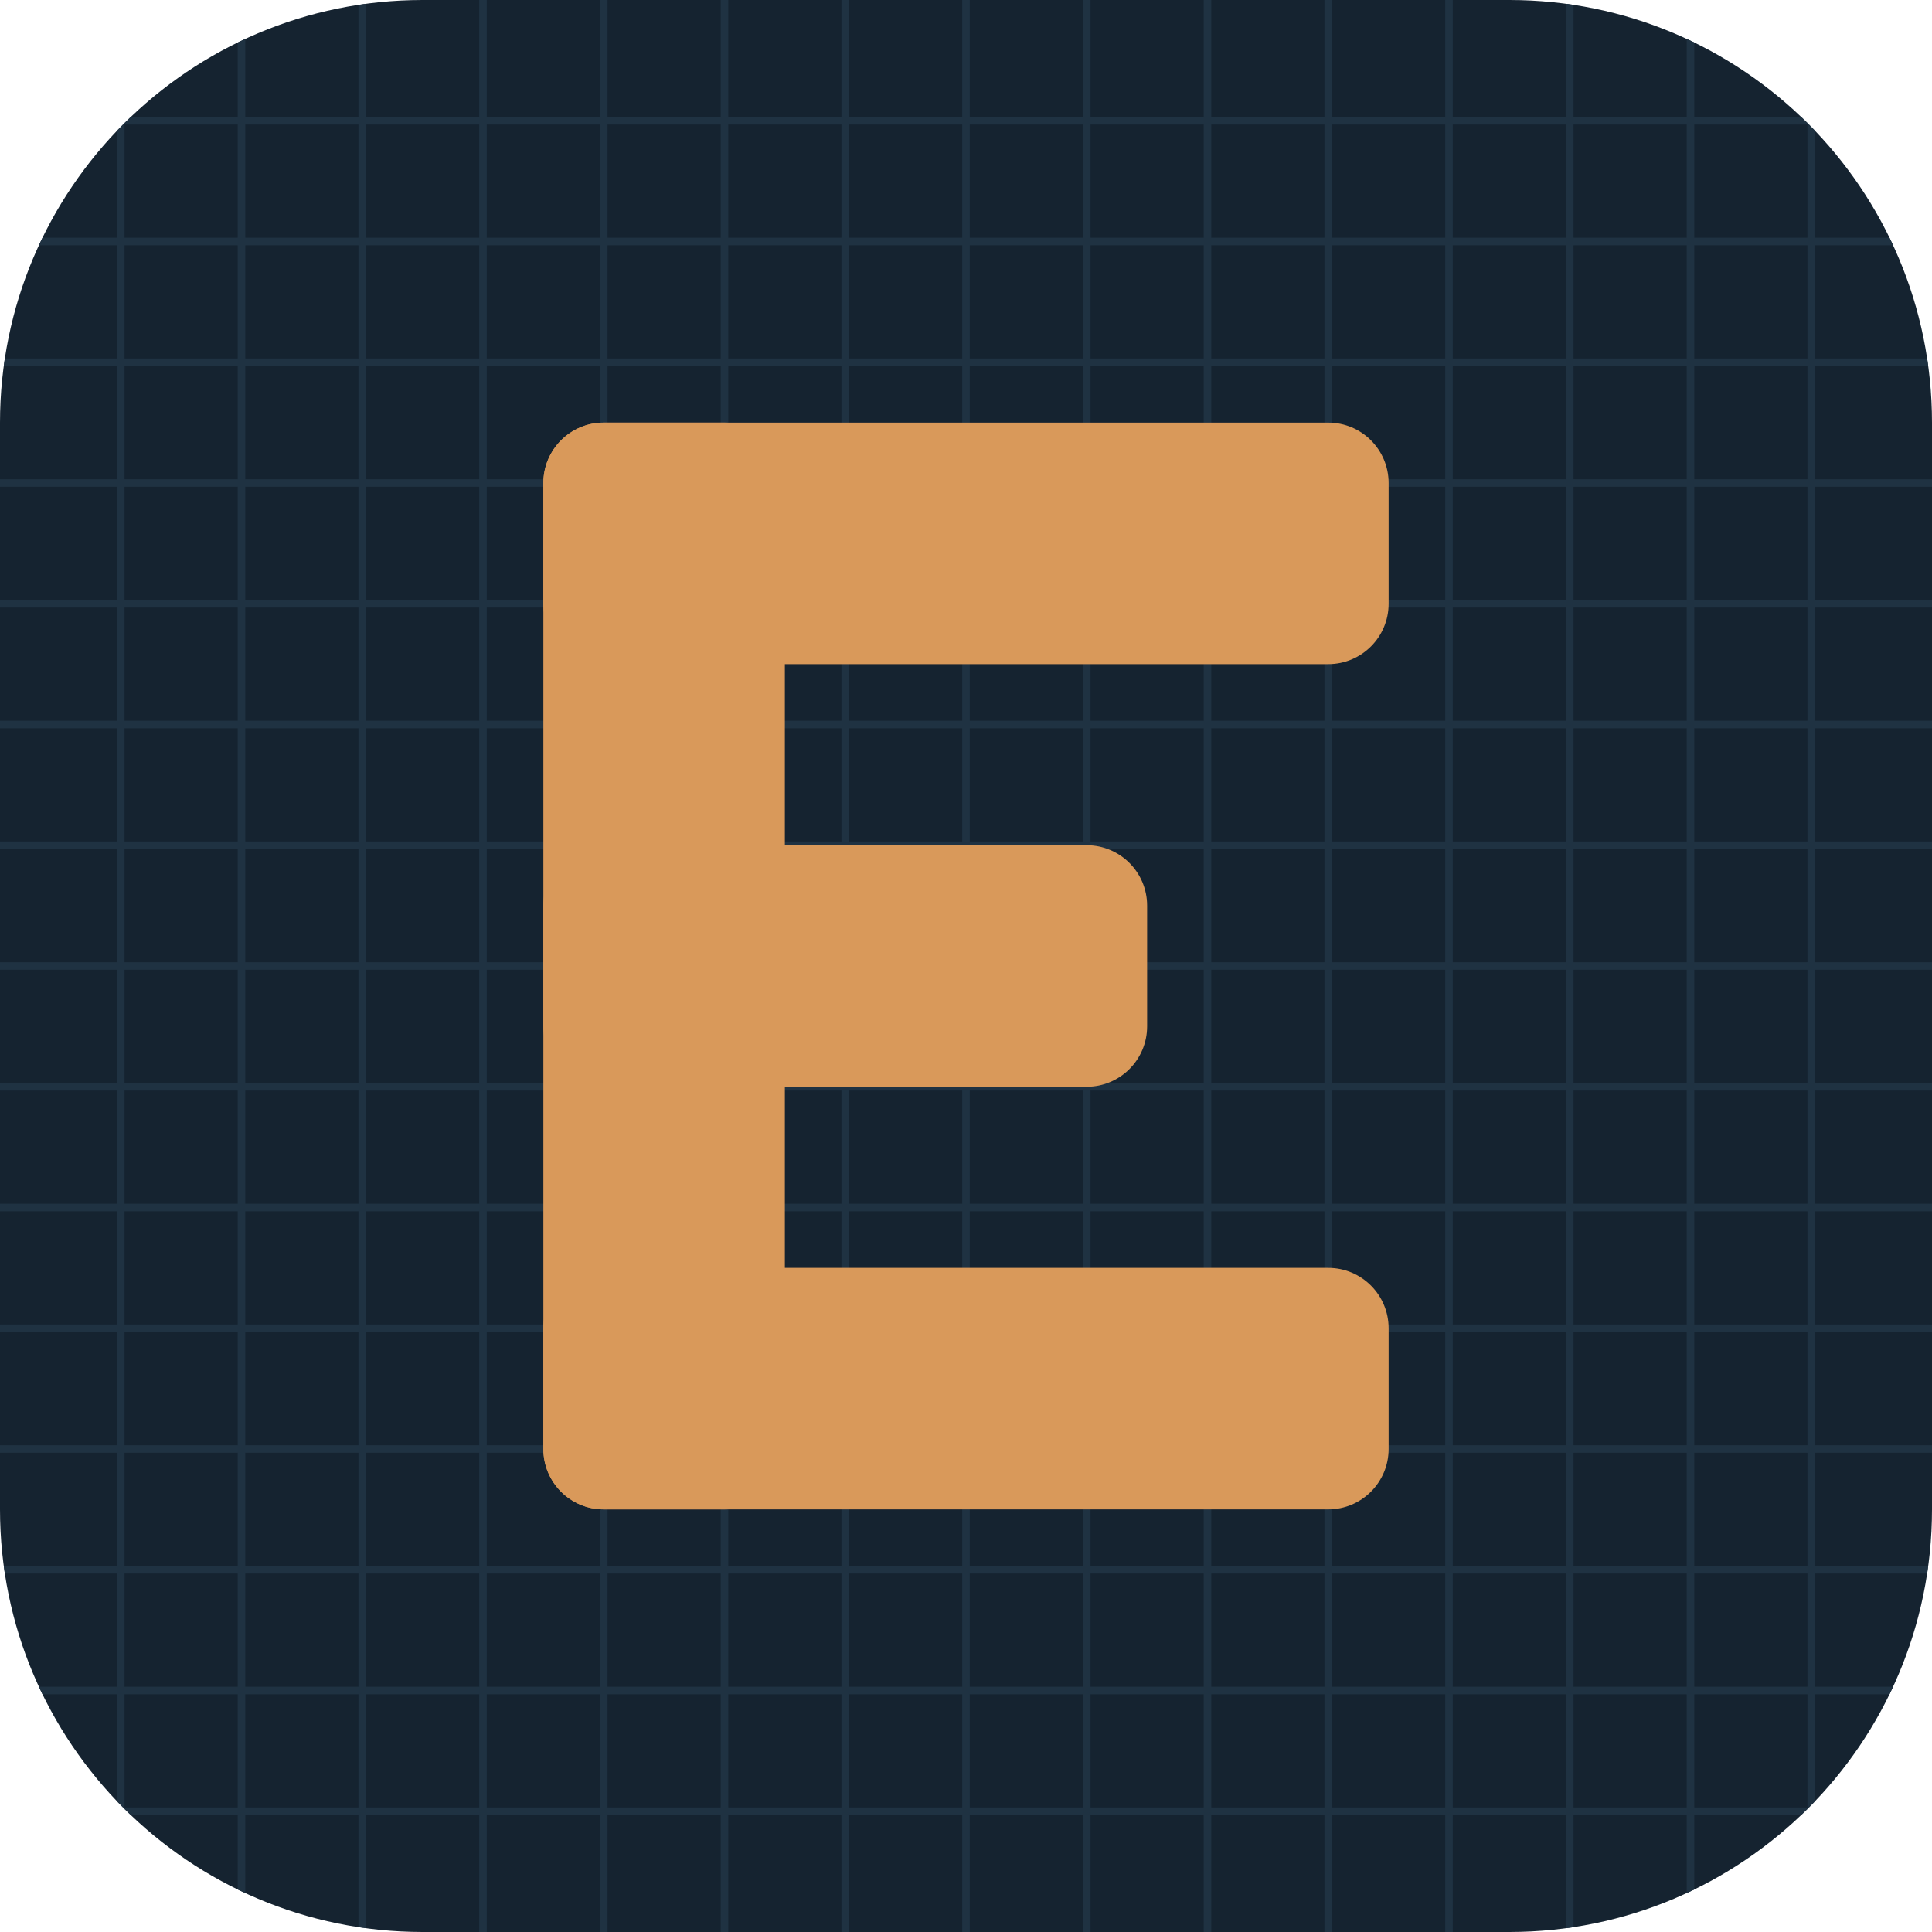
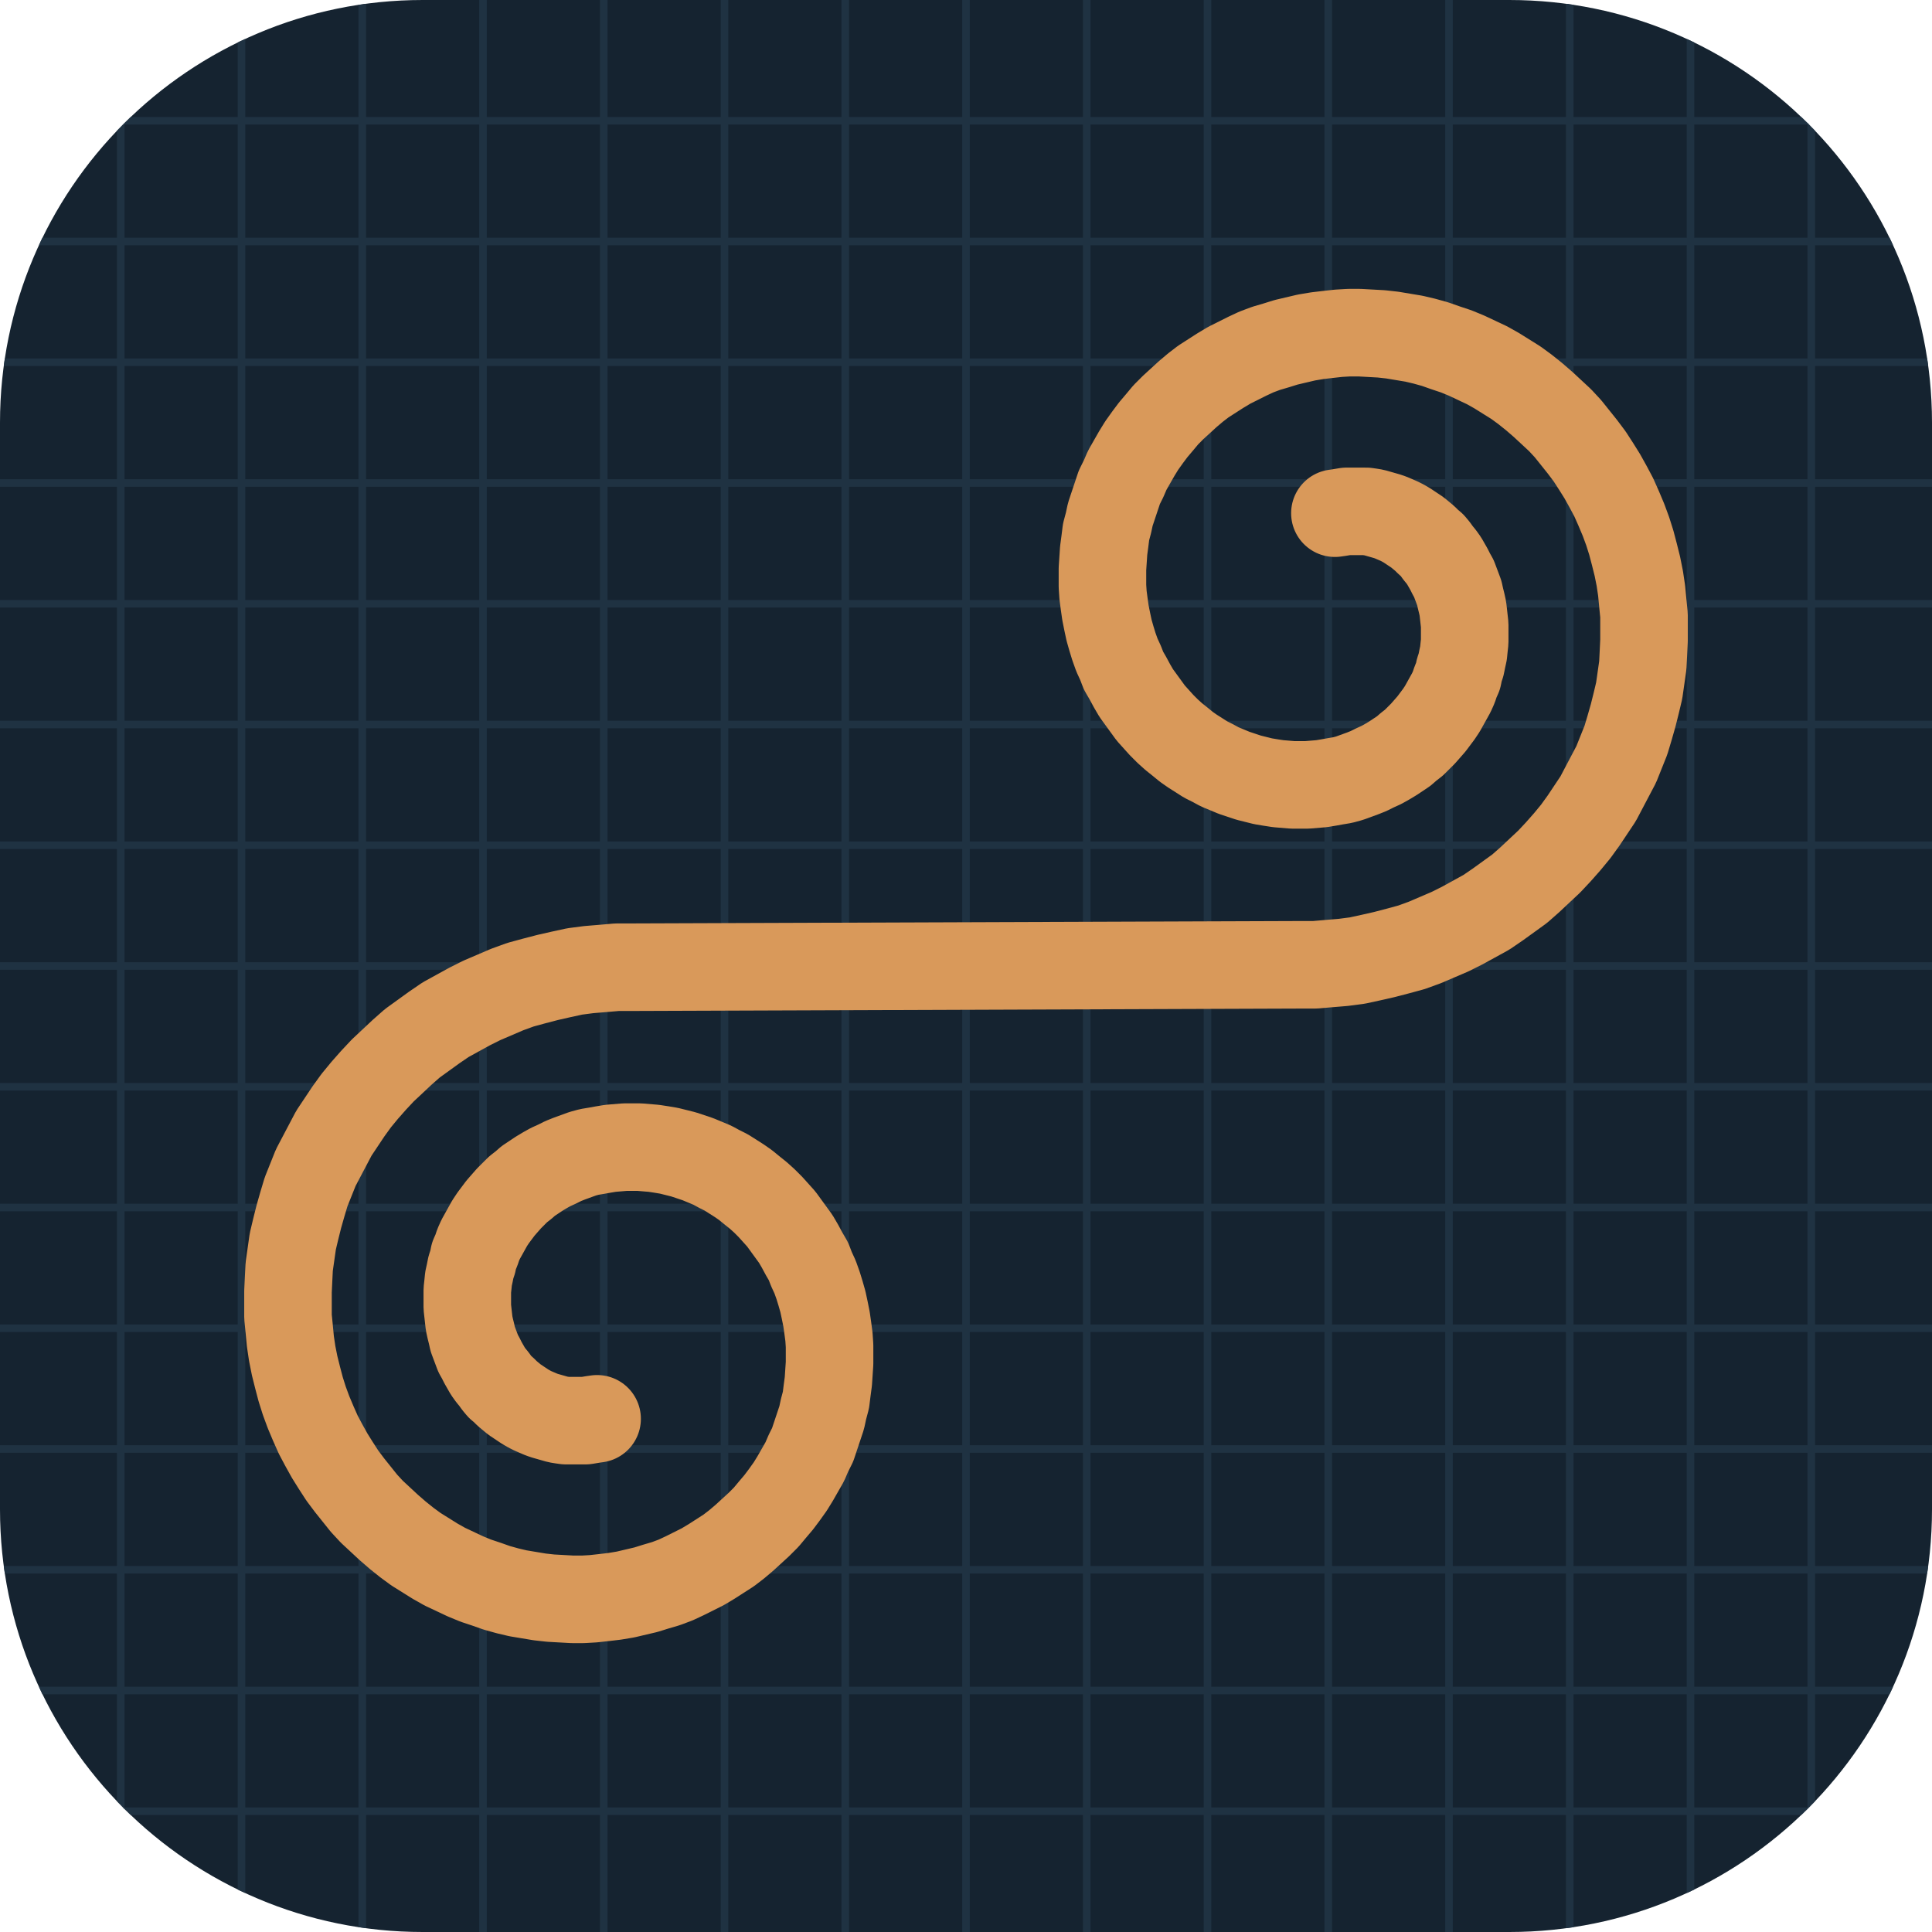
<svg xmlns="http://www.w3.org/2000/svg" viewBox="0 0 512 512">
  <clipPath id="tile">
    <rect width="512" height="512" rx="112" />
  </clipPath>
  <g clip-path="url(#tile)">
    <rect width="512" height="512" fill="#152330" />
    <path d="M32 0V512M0 32H512" stroke="#1f3242" stroke-width="2" />
    <path d="M64 0V512M0 64H512" stroke="#1f3242" stroke-width="2" />
    <path d="M96 0V512M0 96H512" stroke="#1f3242" stroke-width="2" />
    <path d="M128 0V512M0 128H512" stroke="#1f3242" stroke-width="2" />
    <path d="M160 0V512M0 160H512" stroke="#1f3242" stroke-width="2" />
    <path d="M192 0V512M0 192H512" stroke="#1f3242" stroke-width="2" />
    <path d="M224 0V512M0 224H512" stroke="#1f3242" stroke-width="2" />
    <path d="M256 0V512M0 256H512" stroke="#1f3242" stroke-width="2" />
    <path d="M288 0V512M0 288H512" stroke="#1f3242" stroke-width="2" />
    <path d="M320 0V512M0 320H512" stroke="#1f3242" stroke-width="2" />
    <path d="M352 0V512M0 352H512" stroke="#1f3242" stroke-width="2" />
    <path d="M384 0V512M0 384H512" stroke="#1f3242" stroke-width="2" />
    <path d="M416 0V512M0 416H512" stroke="#1f3242" stroke-width="2" />
    <path d="M448 0V512M0 448H512" stroke="#1f3242" stroke-width="2" />
    <path d="M480 0V512M0 480H512" stroke="#1f3242" stroke-width="2" />
  </g>
-   <g fill="#d9995a">
-     <rect x="144" y="112" width="64" height="288" rx="16" />
-     <rect x="144" y="112" width="224" height="64" rx="16" />
-     <rect x="144" y="224" width="160" height="64" rx="16" />
-     <rect x="144" y="336" width="224" height="64" rx="16" />
-   </g>
+   <path transform="translate(0 0) scale(16)" d="M9.89 23.5L9.82 23.51L9.76 23.52L9.7 23.53L9.64 23.53L9.57 23.53L9.51 23.53L9.44 23.53L9.37 23.53L9.3 23.52L9.24 23.51L9.17 23.49L9.1 23.47L9.03 23.45L8.97 23.43L8.9 23.4L8.83 23.37L8.77 23.34L8.7 23.3L8.64 23.26L8.58 23.22L8.52 23.18L8.46 23.13L8.4 23.08L8.34 23.02L8.28 22.97L8.23 22.91L8.18 22.84L8.13 22.78L8.08 22.71L8.04 22.64L8 22.57L7.96 22.49L7.92 22.42L7.89 22.34L7.86 22.26L7.83 22.18L7.81 22.09L7.79 22.01L7.77 21.92L7.76 21.83L7.75 21.74L7.74 21.65L7.74 21.56L7.74 21.46L7.74 21.37L7.75 21.28L7.76 21.18L7.78 21.09L7.8 20.99L7.83 20.9L7.85 20.8L7.89 20.71L7.92 20.62L7.96 20.53L8.01 20.44L8.06 20.35L8.11 20.26L8.17 20.17L8.23 20.09L8.29 20.01L8.36 19.93L8.43 19.85L8.51 19.77L8.58 19.7L8.67 19.63L8.75 19.56L8.84 19.5L8.93 19.44L9.03 19.38L9.12 19.33L9.23 19.28L9.33 19.23L9.43 19.19L9.54 19.15L9.65 19.11L9.76 19.08L9.88 19.06L9.99 19.04L10.11 19.02L10.23 19.01L10.35 19L10.47 19L10.59 19L10.71 19.01L10.83 19.02L10.96 19.04L11.08 19.06L11.2 19.09L11.32 19.12L11.44 19.16L11.56 19.2L11.68 19.25L11.8 19.3L11.91 19.36L12.03 19.42L12.14 19.49L12.25 19.56L12.35 19.63L12.46 19.72L12.56 19.8L12.66 19.89L12.76 19.99L12.85 20.09L12.94 20.19L13.02 20.3L13.1 20.41L13.18 20.52L13.25 20.64L13.32 20.77L13.39 20.89L13.44 21.02L13.5 21.15L13.55 21.29L13.59 21.42L13.63 21.56L13.66 21.7L13.69 21.85L13.71 21.99L13.73 22.14L13.74 22.29L13.74 22.43L13.74 22.58L13.73 22.73L13.72 22.88L13.7 23.03L13.68 23.19L13.64 23.34L13.61 23.48L13.56 23.63L13.51 23.78L13.46 23.93L13.39 24.07L13.33 24.21L13.25 24.35L13.17 24.49L13.09 24.62L12.99 24.76L12.9 24.88L12.79 25.01L12.69 25.13L12.57 25.25L12.45 25.36L12.33 25.47L12.2 25.58L12.07 25.68L11.93 25.77L11.79 25.86L11.64 25.95L11.5 26.02L11.34 26.1L11.19 26.17L11.03 26.23L10.86 26.28L10.7 26.33L10.53 26.37L10.36 26.41L10.18 26.44L10.01 26.46L9.83 26.48L9.66 26.49L9.48 26.49L9.3 26.48L9.12 26.47L8.94 26.45L8.76 26.42L8.58 26.39L8.41 26.35L8.23 26.3L8.06 26.24L7.88 26.18L7.71 26.11L7.54 26.03L7.37 25.95L7.21 25.86L7.05 25.76L6.89 25.66L6.74 25.55L6.59 25.43L6.44 25.3L6.3 25.17L6.16 25.04L6.03 24.9L5.91 24.75L5.79 24.6L5.67 24.44L5.56 24.27L5.46 24.11L5.36 23.93L5.27 23.76L5.19 23.58L5.11 23.39L5.04 23.2L4.98 23.01L4.93 22.82L4.88 22.62L4.84 22.42L4.81 22.22L4.79 22.01L4.77 21.81L4.77 21.6L4.77 21.39L4.78 21.18L4.79 20.98L4.82 20.77L4.85 20.56L4.9 20.35L4.95 20.15L5.01 19.94L5.07 19.74L5.15 19.54L5.23 19.34L5.33 19.15L5.43 18.96L5.53 18.77L5.65 18.59L5.77 18.41L5.9 18.23L6.04 18.06L6.19 17.89L6.34 17.73L6.5 17.58L6.66 17.43L6.83 17.28L7.01 17.15L7.19 17.02L7.38 16.89L7.58 16.78L7.78 16.67L7.98 16.57L8.19 16.48L8.4 16.39L8.62 16.31L8.84 16.25L9.07 16.19L9.29 16.14L9.52 16.09L9.75 16.06L9.99 16.04L10.22 16.02L10.46 16.02L21.54 15.98L21.78 15.98L22.01 15.96L22.25 15.94L22.48 15.91L22.71 15.86L22.93 15.81L23.16 15.75L23.38 15.69L23.6 15.61L23.81 15.52L24.02 15.43L24.22 15.33L24.42 15.22L24.62 15.11L24.81 14.98L24.99 14.85L25.17 14.72L25.34 14.57L25.5 14.42L25.66 14.27L25.81 14.11L25.96 13.94L26.1 13.77L26.23 13.59L26.35 13.41L26.47 13.23L26.57 13.04L26.67 12.85L26.77 12.66L26.85 12.46L26.93 12.26L26.99 12.06L27.05 11.85L27.1 11.65L27.15 11.44L27.18 11.23L27.21 11.02L27.22 10.82L27.23 10.61L27.23 10.4L27.23 10.19L27.21 9.99L27.19 9.78L27.16 9.58L27.12 9.38L27.07 9.18L27.02 8.99L26.96 8.8L26.89 8.61L26.81 8.42L26.73 8.24L26.64 8.07L26.54 7.89L26.44 7.73L26.33 7.56L26.21 7.4L26.09 7.25L25.97 7.1L25.84 6.96L25.7 6.83L25.56 6.7L25.41 6.57L25.26 6.45L25.11 6.34L24.95 6.24L24.79 6.14L24.63 6.05L24.46 5.97L24.29 5.89L24.12 5.82L23.94 5.76L23.77 5.7L23.59 5.65L23.42 5.61L23.24 5.58L23.06 5.55L22.88 5.53L22.7 5.52L22.52 5.51L22.34 5.51L22.17 5.52L21.99 5.54L21.82 5.56L21.64 5.59L21.47 5.63L21.3 5.67L21.14 5.72L20.97 5.77L20.81 5.83L20.66 5.9L20.5 5.98L20.36 6.05L20.21 6.14L20.07 6.23L19.93 6.32L19.8 6.42L19.67 6.53L19.55 6.64L19.43 6.75L19.31 6.87L19.21 6.99L19.1 7.12L19.01 7.24L18.91 7.38L18.83 7.51L18.75 7.65L18.67 7.79L18.61 7.93L18.54 8.07L18.49 8.22L18.44 8.37L18.39 8.52L18.36 8.66L18.32 8.81L18.3 8.97L18.28 9.12L18.27 9.27L18.26 9.42L18.26 9.57L18.26 9.71L18.27 9.86L18.29 10.01L18.31 10.15L18.34 10.3L18.37 10.44L18.41 10.58L18.45 10.71L18.5 10.85L18.56 10.98L18.61 11.11L18.68 11.23L18.75 11.36L18.82 11.48L18.9 11.59L18.98 11.7L19.06 11.81L19.15 11.91L19.24 12.01L19.34 12.11L19.44 12.2L19.54 12.28L19.65 12.37L19.75 12.44L19.86 12.51L19.97 12.58L20.09 12.64L20.2 12.7L20.32 12.75L20.44 12.8L20.56 12.84L20.68 12.88L20.8 12.91L20.92 12.94L21.04 12.96L21.17 12.98L21.29 12.99L21.41 13L21.53 13L21.65 13L21.77 12.99L21.89 12.98L22.01 12.96L22.12 12.94L22.24 12.92L22.35 12.89L22.46 12.85L22.57 12.81L22.67 12.77L22.77 12.72L22.88 12.67L22.97 12.62L23.07 12.56L23.16 12.5L23.25 12.44L23.33 12.37L23.42 12.3L23.49 12.23L23.57 12.15L23.64 12.07L23.71 11.99L23.77 11.91L23.83 11.83L23.89 11.74L23.94 11.65L23.99 11.56L24.04 11.47L24.08 11.38L24.11 11.29L24.15 11.2L24.17 11.1L24.2 11.01L24.22 10.91L24.24 10.82L24.25 10.72L24.26 10.63L24.26 10.54L24.26 10.44L24.26 10.35L24.25 10.26L24.24 10.17L24.23 10.08L24.21 9.99L24.19 9.91L24.17 9.82L24.14 9.74L24.11 9.66L24.08 9.58L24.04 9.51L24 9.43L23.96 9.36L23.92 9.29L23.87 9.22L23.82 9.16L23.77 9.09L23.72 9.03L23.66 8.98L23.6 8.92L23.54 8.87L23.48 8.82L23.42 8.78L23.36 8.74L23.3 8.7L23.23 8.66L23.17 8.63L23.1 8.6L23.03 8.57L22.97 8.55L22.9 8.53L22.83 8.51L22.76 8.49L22.7 8.48L22.63 8.47L22.56 8.47L22.49 8.47L22.43 8.47L22.36 8.47L22.3 8.47L22.24 8.48L22.18 8.49L22.11 8.5" fill="none" stroke="#d9995a" stroke-width="1.45" stroke-linecap="round" stroke-linejoin="round" />
</svg>
